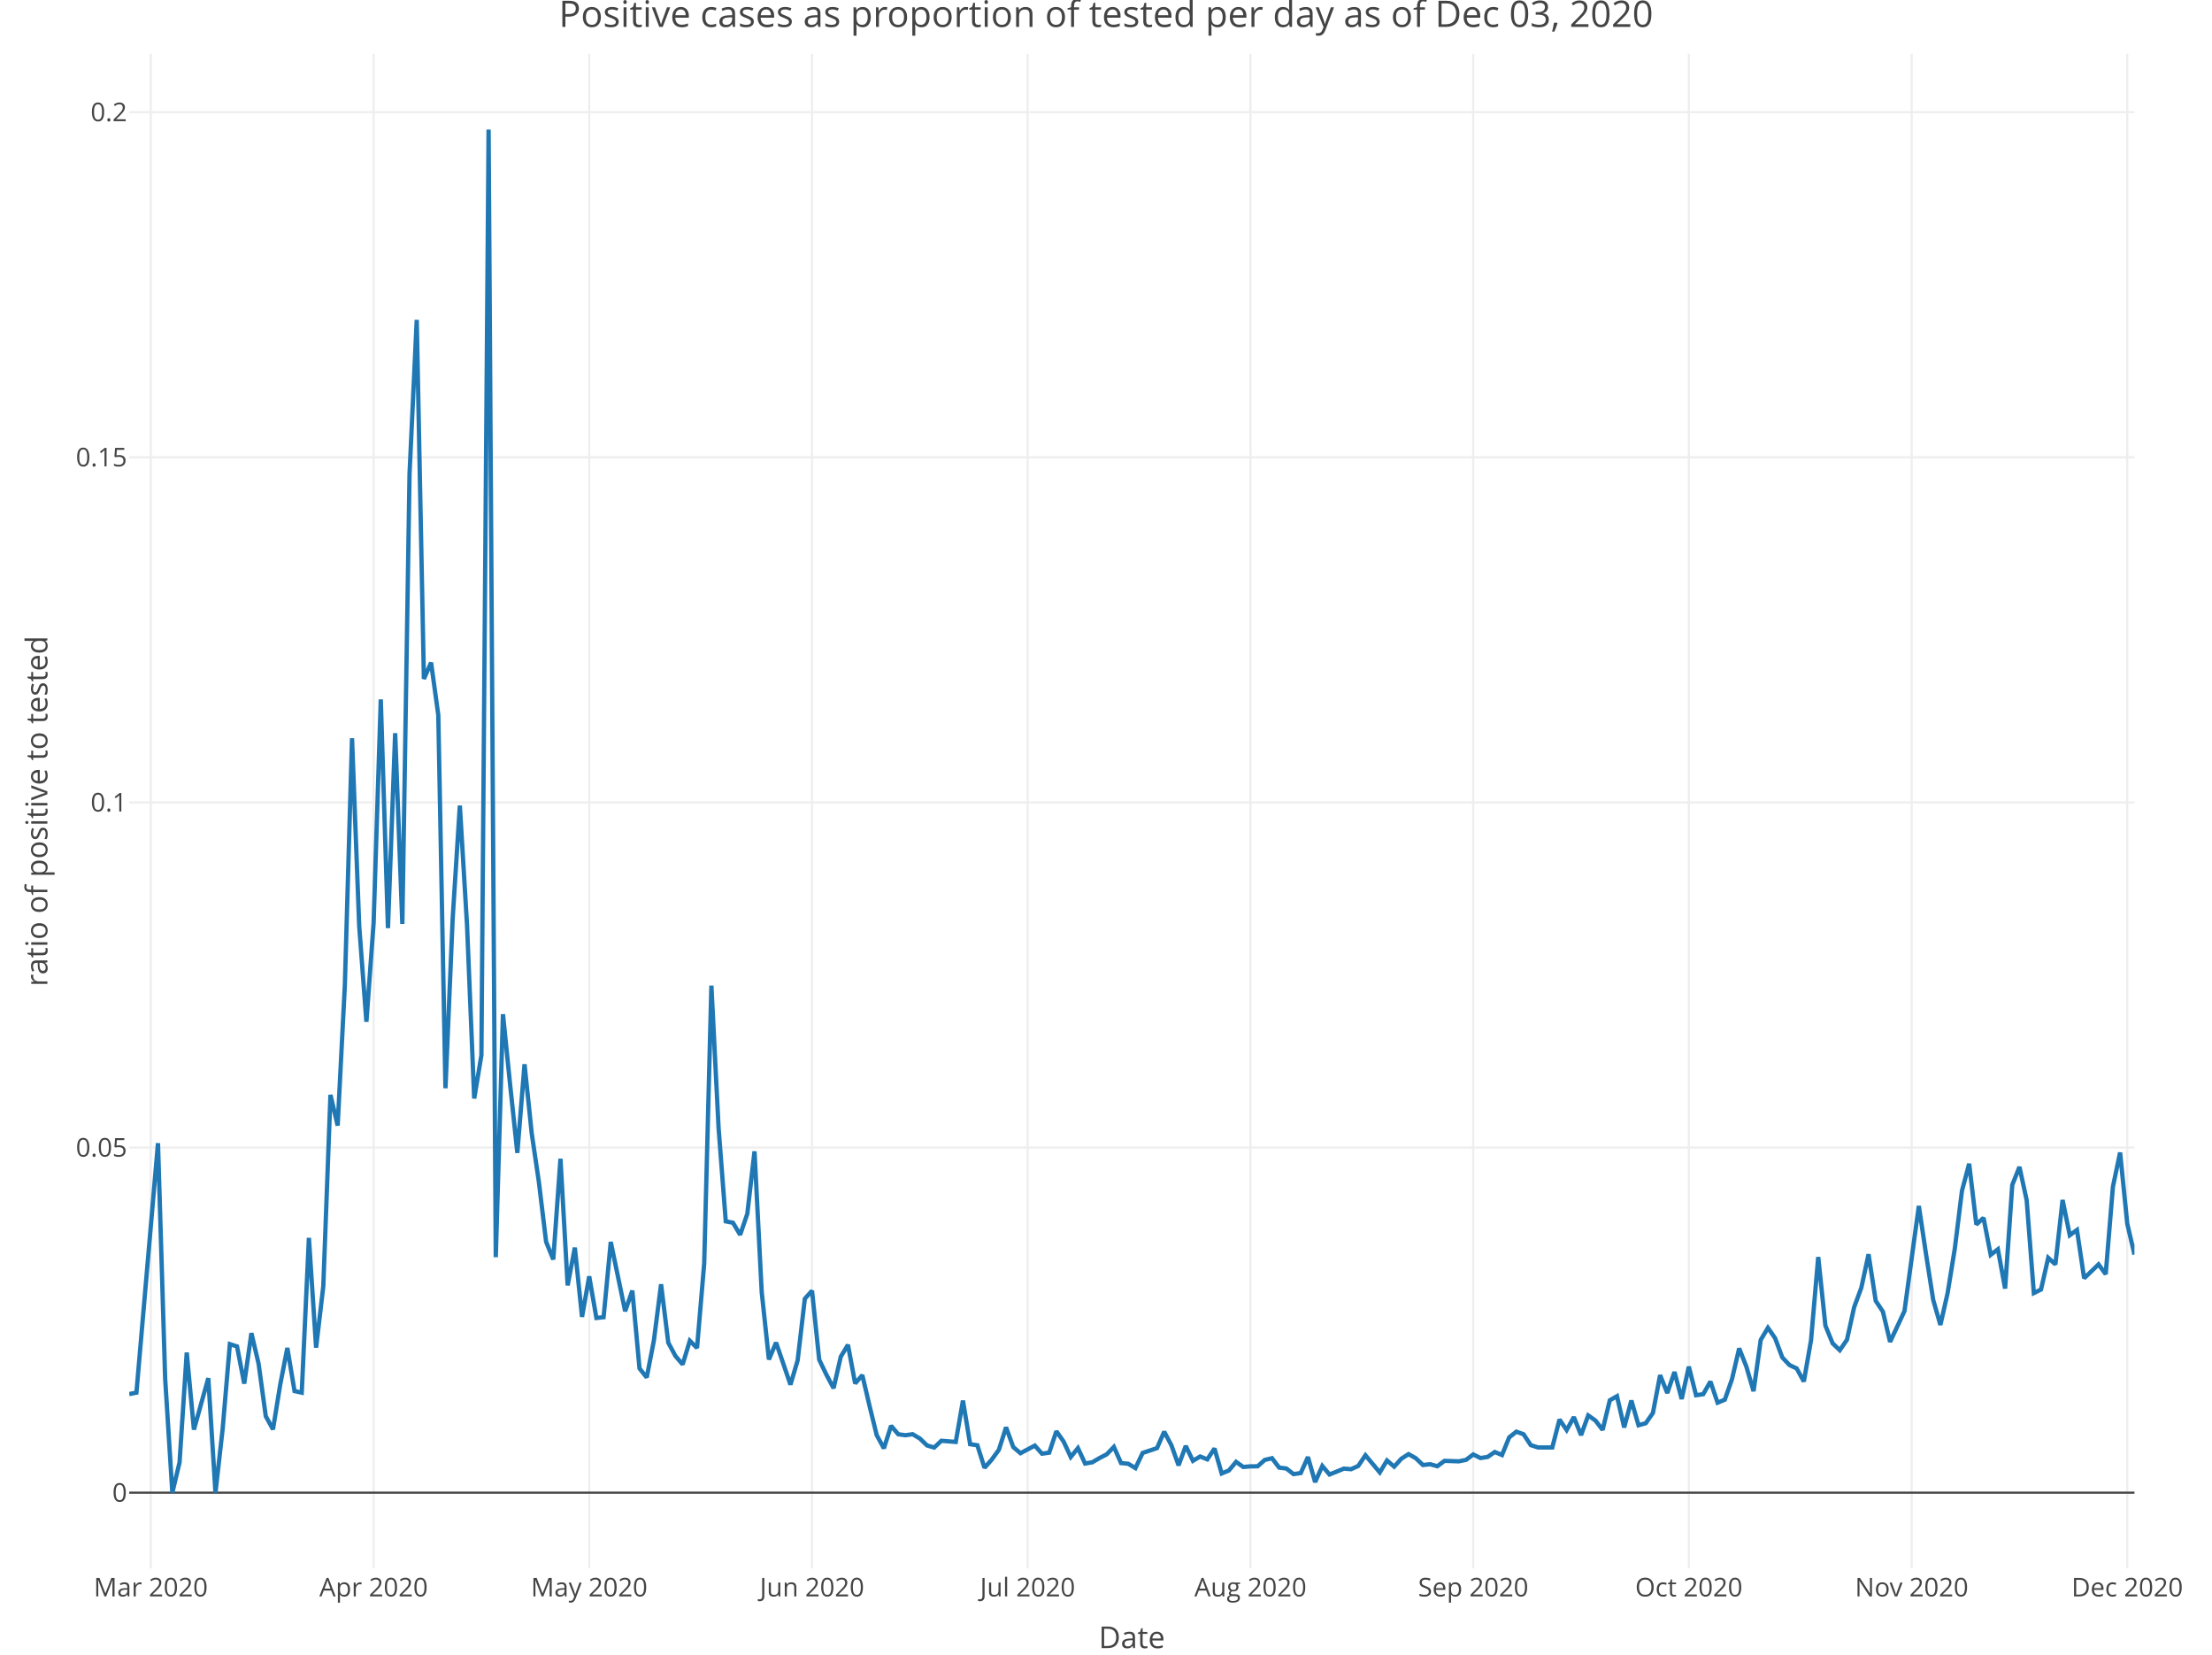
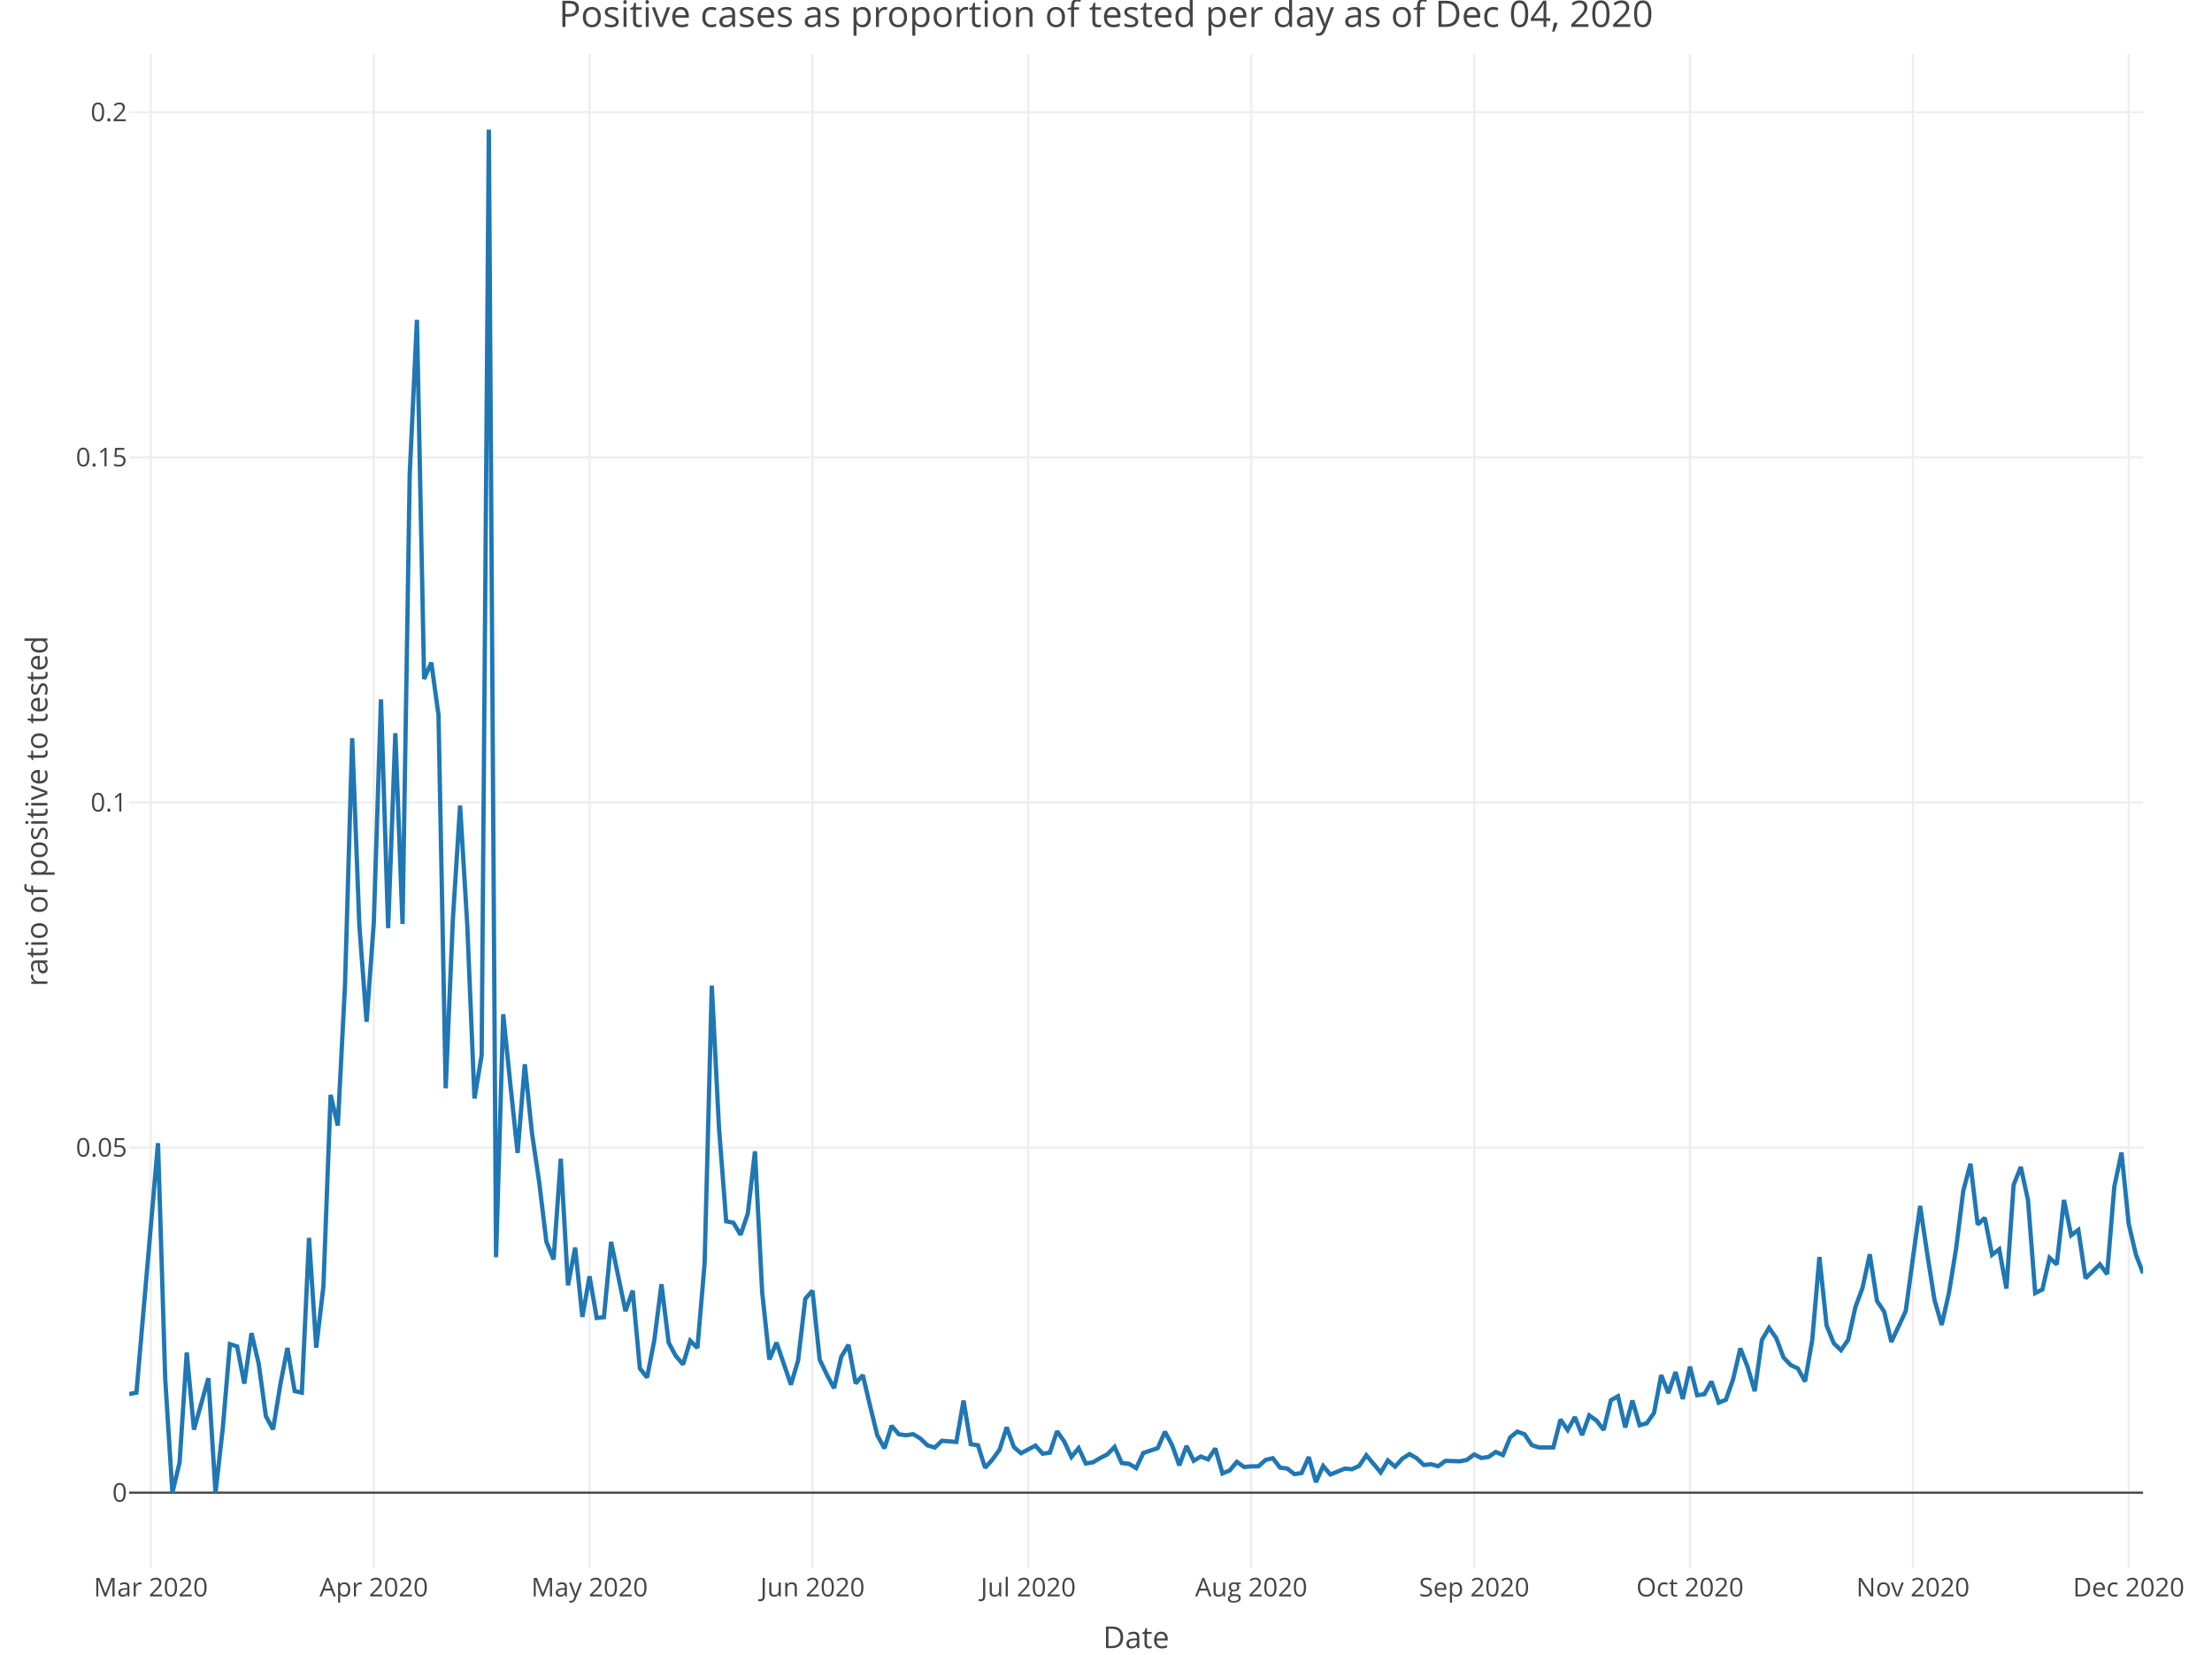
<svg xmlns="http://www.w3.org/2000/svg" class="main-svg" width="1027" height="768" style="" viewBox="0 0 1027 768">
  <rect x="0" y="0" width="1027" height="768" style="fill: rgb(255, 255, 255); fill-opacity: 1;" />
-   <defs id="defs-c41517">
+   <defs id="defs-12edce">
    <g class="clips">
-       <clipPath id="clipc41517xyplot" class="plotclip">
-         <rect width="931" height="703" />
+       <clipPath id="clip12edcexyplot" class="plotclip">
+         <rect width="935" height="703" />
      </clipPath>
-       <clipPath class="axesclip" id="clipc41517x">
-         <rect x="60" y="0" width="931" height="768" />
+       <clipPath class="axesclip" id="clip12edcex">
+         <rect x="60" y="0" width="935" height="768" />
      </clipPath>
-       <clipPath class="axesclip" id="clipc41517y">
+       <clipPath class="axesclip" id="clip12edcey">
        <rect x="0" y="25" width="1027" height="703" />
      </clipPath>
-       <clipPath class="axesclip" id="clipc41517xy">
-         <rect x="60" y="25" width="931" height="703" />
+       <clipPath class="axesclip" id="clip12edcexy">
+         <rect x="60" y="25" width="935" height="703" />
      </clipPath>
    </g>
    <g class="gradients" />
  </defs>
  <g class="bglayer" />
  <g class="layer-below">
    <g class="imagelayer" />
    <g class="shapelayer" />
  </g>
  <g class="cartesianlayer">
    <g class="subplot xy">
      <g class="layer-subplot">
        <g class="shapelayer" />
        <g class="imagelayer" />
      </g>
      <g class="gridlayer">
        <g class="x">
-           <path class="xgrid crisp" transform="translate(70.01,0)" d="M0,25v703" style="stroke: rgb(238, 238, 238); stroke-opacity: 1; stroke-width: 1px;" />
-           <path class="xgrid crisp" transform="translate(173.46,0)" d="M0,25v703" style="stroke: rgb(238, 238, 238); stroke-opacity: 1; stroke-width: 1px;" />
-           <path class="xgrid crisp" transform="translate(273.56,0)" d="M0,25v703" style="stroke: rgb(238, 238, 238); stroke-opacity: 1; stroke-width: 1px;" />
-           <path class="xgrid crisp" transform="translate(377.01,0)" d="M0,25v703" style="stroke: rgb(238, 238, 238); stroke-opacity: 1; stroke-width: 1px;" />
-           <path class="xgrid crisp" transform="translate(477.11,0)" d="M0,25v703" style="stroke: rgb(238, 238, 238); stroke-opacity: 1; stroke-width: 1px;" />
-           <path class="xgrid crisp" transform="translate(580.56,0)" d="M0,25v703" style="stroke: rgb(238, 238, 238); stroke-opacity: 1; stroke-width: 1px;" />
-           <path class="xgrid crisp" transform="translate(684,0)" d="M0,25v703" style="stroke: rgb(238, 238, 238); stroke-opacity: 1; stroke-width: 1px;" />
-           <path class="xgrid crisp" transform="translate(784.11,0)" d="M0,25v703" style="stroke: rgb(238, 238, 238); stroke-opacity: 1; stroke-width: 1px;" />
-           <path class="xgrid crisp" transform="translate(887.56,0)" d="M0,25v703" style="stroke: rgb(238, 238, 238); stroke-opacity: 1; stroke-width: 1px;" />
-           <path class="xgrid crisp" transform="translate(987.66,0)" d="M0,25v703" style="stroke: rgb(238, 238, 238); stroke-opacity: 1; stroke-width: 1px;" />
+           <path class="xgrid crisp" transform="translate(70.02,0)" d="M0,25v703" style="stroke: rgb(238, 238, 238); stroke-opacity: 1; stroke-width: 1px;" />
+           <path class="xgrid crisp" transform="translate(173.54,0)" d="M0,25v703" style="stroke: rgb(238, 238, 238); stroke-opacity: 1; stroke-width: 1px;" />
+           <path class="xgrid crisp" transform="translate(273.71,0)" d="M0,25v703" style="stroke: rgb(238, 238, 238); stroke-opacity: 1; stroke-width: 1px;" />
+           <path class="xgrid crisp" transform="translate(377.23,0)" d="M0,25v703" style="stroke: rgb(238, 238, 238); stroke-opacity: 1; stroke-width: 1px;" />
+           <path class="xgrid crisp" transform="translate(477.41,0)" d="M0,25v703" style="stroke: rgb(238, 238, 238); stroke-opacity: 1; stroke-width: 1px;" />
+           <path class="xgrid crisp" transform="translate(580.93,0)" d="M0,25v703" style="stroke: rgb(238, 238, 238); stroke-opacity: 1; stroke-width: 1px;" />
+           <path class="xgrid crisp" transform="translate(684.45,0)" d="M0,25v703" style="stroke: rgb(238, 238, 238); stroke-opacity: 1; stroke-width: 1px;" />
+           <path class="xgrid crisp" transform="translate(784.63,0)" d="M0,25v703" style="stroke: rgb(238, 238, 238); stroke-opacity: 1; stroke-width: 1px;" />
+           <path class="xgrid crisp" transform="translate(888.14,0)" d="M0,25v703" style="stroke: rgb(238, 238, 238); stroke-opacity: 1; stroke-width: 1px;" />
+           <path class="xgrid crisp" transform="translate(988.32,0)" d="M0,25v703" style="stroke: rgb(238, 238, 238); stroke-opacity: 1; stroke-width: 1px;" />
        </g>
        <g class="y">
-           <path class="ygrid crisp" transform="translate(0,532.65)" d="M60,0h931" style="stroke: rgb(238, 238, 238); stroke-opacity: 1; stroke-width: 1px;" />
-           <path class="ygrid crisp" transform="translate(0,372.46)" d="M60,0h931" style="stroke: rgb(238, 238, 238); stroke-opacity: 1; stroke-width: 1px;" />
-           <path class="ygrid crisp" transform="translate(0,212.26)" d="M60,0h931" style="stroke: rgb(238, 238, 238); stroke-opacity: 1; stroke-width: 1px;" />
-           <path class="ygrid crisp" transform="translate(0,52.06)" d="M60,0h931" style="stroke: rgb(238, 238, 238); stroke-opacity: 1; stroke-width: 1px;" />
+           <path class="ygrid crisp" transform="translate(0,532.65)" d="M60,0h935" style="stroke: rgb(238, 238, 238); stroke-opacity: 1; stroke-width: 1px;" />
+           <path class="ygrid crisp" transform="translate(0,372.46)" d="M60,0h935" style="stroke: rgb(238, 238, 238); stroke-opacity: 1; stroke-width: 1px;" />
+           <path class="ygrid crisp" transform="translate(0,212.26)" d="M60,0h935" style="stroke: rgb(238, 238, 238); stroke-opacity: 1; stroke-width: 1px;" />
+           <path class="ygrid crisp" transform="translate(0,52.06)" d="M60,0h935" style="stroke: rgb(238, 238, 238); stroke-opacity: 1; stroke-width: 1px;" />
        </g>
      </g>
      <g class="zerolinelayer">
-         <path class="yzl zl crisp" transform="translate(0,692.85)" d="M60,0h931" style="stroke: rgb(68, 68, 68); stroke-opacity: 1; stroke-width: 1px;" />
+         <path class="yzl zl crisp" transform="translate(0,692.85)" d="M60,0h935" style="stroke: rgb(68, 68, 68); stroke-opacity: 1; stroke-width: 1px;" />
      </g>
      <path class="xlines-below" />
      <path class="ylines-below" />
      <g class="overlines-below" />
      <g class="xaxislayer-below" />
      <g class="yaxislayer-below" />
      <g class="overaxes-below" />
-       <g class="plot" transform="translate(60, 25)" clip-path="url('#clipc41517xyplot')">
+       <g class="plot" transform="translate(60, 25)" clip-path="url('#clip12edcexyplot')">
        <g class="scatterlayer mlayer">
-           <g class="trace scatter trace21b3f3" style="stroke-miterlimit: 2; opacity: 1;">
+           <g class="trace scatter trace730927" style="stroke-miterlimit: 2; opacity: 1;">
            <g class="fills" />
            <g class="errorbars" />
            <g class="lines">
-               <path class="js-line" d="M0,622.08L3.34,621.42L13.35,505.63L16.68,614.89L20.02,667.85L23.36,653.8L26.7,602.8L30.03,638.59L36.71,614.7L40.04,667.85L43.38,638.18L46.72,598.9L50.05,599.97L53.39,617.23L56.73,593.79L60.06,608L63.4,632.36L66.74,638.47L70.08,617.81L73.41,600.66L76.75,620.7L80.09,621.42L83.42,549.58L86.76,600.54L90.1,572.07L93.43,483.2L96.77,497.46L100.11,432.27L103.44,317.67L106.78,404.9L110.12,449.29L113.46,403.44L116.79,299.64L120.13,405.8L123.47,315.31L126.8,403.85L130.14,194.99L133.48,123.47L136.81,290.13L140.15,282.57L143.49,306.88L146.82,480.13L150.16,401.54L153.5,348.91L156.84,404.5L160.17,484.89L163.51,464.79L166.85,35.15L170.18,558.54L173.52,445.78L176.86,478.64L180.19,510.14L183.53,468.98L186.87,501.07L190.2,523.68L193.54,551.37L196.88,559.61L200.22,512.85L203.55,571.63L206.89,554.1L210.23,586.26L213.56,567.44L216.9,586.75L220.24,586.4L223.57,551.47L230.25,583.63L233.58,574.06L236.92,610.19L240.26,614.38L243.59,597.21L246.93,571.12L250.27,598.21L253.61,604.43L256.94,608.32L260.28,597.34L263.62,600.68L266.95,561.46L270.29,432.5L273.63,498.58L276.96,541.9L280.3,542.55L283.64,548.15L286.97,538.38L290.31,509.42L293.65,574.73L296.99,606.03L300.32,598.19L307,617.71L310.33,606.46L313.67,577.83L317.01,574.11L320.34,606.1L323.68,613.07L327.02,619.36L330.35,604.76L333.69,599.22L337.03,617.15L340.37,613.3L343.7,627.52L347.04,641.13L350.38,647.27L353.71,636.81L357.05,640.74L360.39,641.19L363.72,640.71L367.06,642.7L370.4,645.92L373.73,646.9L377.07,643.75L383.75,644.3L387.08,625.1L390.42,645.35L393.76,645.84L397.09,656.3L400.43,652.54L403.77,647.93L407.1,637.5L410.44,646.68L413.78,649.53L420.45,646L423.79,649.76L427.13,649.27L430.46,639.33L433.8,644.1L437.14,651.29L440.47,647.16L443.81,654.33L447.15,653.74L450.48,651.78L453.82,650.06L457.16,646.61L460.49,654.1L463.83,654.43L467.17,656.44L470.51,649.41L477.18,647.17L480.52,639.54L483.85,645.81L487.19,655.16L490.53,646.16L493.86,653.06L497.2,651.06L500.54,652.39L503.87,647.33L507.21,658.93L510.55,657.55L513.89,653.55L517.22,655.91L520.56,655.64L523.9,655.6L527.23,652.64L530.57,651.86L533.91,656.22L537.24,656.63L540.58,659.23L543.92,658.74L547.25,651.31L550.59,662.95L553.93,655.46L557.27,659.41L560.6,658.07L563.94,656.69L567.28,656.95L570.61,655.44L573.95,650.49L580.62,658.45L583.96,652.9L587.3,655.77L590.63,652.09L593.97,649.95L597.31,651.84L600.65,655.01L603.98,654.64L607.32,655.57L610.66,653.08L617.33,653.3L620.67,652.61L624,650.1L627.34,651.77L630.68,651.26L634.01,648.97L637.35,650.37L640.69,642.19L644.03,639.53L647.36,640.73L650.7,645.77L654.04,646.85L660.71,646.86L664.05,633.9L667.38,638.78L670.72,632.76L674.06,641.13L677.39,631.99L680.73,634.36L684.07,638.71L687.41,624.97L690.74,623.07L694.08,637.56L697.42,625.07L700.75,636.55L704.09,635.62L707.43,630.84L710.76,613.3L714.1,621.6L717.44,611.84L720.77,624.37L724.11,609.35L727.45,622.62L730.78,622.13L734.12,616.26L737.46,626.08L740.8,624.69L744.13,615.19L747.47,600.87L750.81,609.34L754.14,620.74L757.48,596.96L760.82,591.32L764.15,596.12L767.49,605.07L770.83,608.61L774.16,610.18L777.5,616.24L780.84,597.06L784.18,558.47L787.51,590.32L790.85,598.51L794.19,601.72L797.52,596.88L800.86,581.74L804.2,572.69L807.53,557.19L810.87,578.81L814.21,583.84L817.54,597.85L824.22,583.55L827.56,559.02L830.89,534.77L834.23,557.15L837.57,578.42L840.9,589.98L844.24,575.25L847.58,554.62L850.91,527.74L854.25,515.16L857.59,543.38L860.92,540.29L864.26,557.44L867.6,554.88L870.94,573.11L874.27,525L877.61,516.66L880.95,532.08L884.28,575.19L887.62,573.54L890.96,558.83L894.29,561.9L897.63,531.98L900.97,548.35L904.3,545.91L907.64,568.32L914.32,561.88L917.65,566.43L920.99,525.89L924.33,509.97L927.66,543.03L931,557.32" style="vector-effect: non-scaling-stroke; fill: none; stroke: rgb(31, 119, 180); stroke-opacity: 1; stroke-width: 2px; opacity: 1;" />
+               <path class="js-line" d="M0,622.08L3.34,621.42L13.36,505.63L16.7,614.89L20.04,667.85L23.38,653.8L26.71,602.8L30.05,638.59L36.73,614.7L40.07,667.85L43.41,638.18L46.75,598.9L50.09,599.97L53.43,617.23L56.77,593.79L60.11,608L63.45,632.36L66.79,638.47L70.13,617.81L73.46,600.66L76.8,620.7L80.14,621.42L83.48,549.58L86.82,600.54L90.16,572.07L93.5,483.2L96.84,497.46L100.18,432.27L103.52,317.67L106.86,404.9L110.2,449.29L113.54,403.44L116.88,299.64L120.21,405.8L123.55,315.31L126.89,403.85L130.23,194.99L133.57,123.47L136.91,290.13L140.25,282.57L143.59,306.88L146.93,480.13L150.27,401.54L153.61,348.91L156.95,404.5L160.29,484.89L163.63,464.79L166.96,35.15L170.3,558.54L173.64,445.78L176.98,478.64L180.32,510.14L183.66,468.98L187,501.07L190.34,523.68L193.68,551.37L197.02,559.61L200.36,512.85L203.7,571.63L207.04,554.1L210.38,586.26L213.71,567.44L217.05,586.75L220.39,586.4L223.73,551.47L230.41,583.63L233.75,574.06L237.09,610.19L240.43,614.38L243.77,597.21L247.11,571.12L250.45,598.21L253.79,604.43L257.13,608.32L260.46,597.34L263.8,600.68L267.14,561.46L270.48,432.5L273.82,498.58L277.16,541.9L280.5,542.55L283.84,548.15L287.18,538.38L290.52,509.42L293.86,574.73L297.2,606.03L300.54,598.19L307.21,617.71L310.55,606.46L313.89,577.83L317.23,574.11L320.57,606.1L323.91,613.07L327.25,619.36L330.59,604.76L333.93,599.22L337.27,617.15L340.61,613.3L343.95,627.52L347.29,641.13L350.63,647.27L353.96,636.81L357.3,640.74L360.64,641.19L363.98,640.71L367.32,642.7L370.66,645.92L374,646.9L377.34,643.75L384.02,644.3L387.36,625.1L390.7,645.35L394.04,645.84L397.38,656.3L400.71,652.54L404.05,647.93L407.39,637.5L410.73,646.68L414.07,649.53L420.75,646L424.09,649.76L427.43,649.27L430.77,639.33L434.11,644.1L437.45,651.29L440.79,647.16L444.13,654.33L447.46,653.74L450.8,651.78L454.14,650.06L457.48,646.61L460.82,654.1L464.16,654.43L467.5,656.44L470.84,649.41L477.52,647.17L480.86,639.54L484.2,645.81L487.54,655.16L490.88,646.16L494.21,653.06L497.55,651.06L500.89,652.39L504.23,647.33L507.57,658.93L510.91,657.55L514.25,653.55L517.59,655.91L520.93,655.64L524.27,655.6L527.61,652.64L530.95,651.86L534.29,656.22L537.63,656.63L540.96,659.23L544.3,658.74L547.64,651.31L550.98,662.95L554.32,655.46L557.66,659.41L561,658.07L564.34,656.69L567.68,656.95L571.02,655.44L574.36,650.49L581.04,658.45L584.38,652.9L587.71,655.77L591.05,652.09L594.39,649.95L597.73,651.84L601.07,655.01L604.41,654.64L607.75,655.57L611.09,653.08L617.77,653.3L621.11,652.61L624.45,650.1L627.79,651.77L631.13,651.26L634.46,648.97L637.8,650.37L641.14,642.19L644.48,639.53L647.82,640.73L651.16,645.77L654.5,646.85L661.18,646.86L664.52,633.9L667.86,638.78L671.2,632.76L674.54,641.13L677.88,631.99L681.21,634.36L684.55,638.71L687.89,624.97L691.23,623.07L694.57,637.56L697.91,625.07L701.25,636.55L704.59,635.62L707.93,630.84L711.27,613.3L714.61,621.6L717.95,611.84L721.29,624.37L724.63,609.35L727.96,622.62L731.3,622.13L734.64,616.26L737.98,626.08L741.32,624.69L744.66,615.19L748,600.87L751.34,609.34L754.68,620.74L758.02,596.96L761.36,591.32L764.7,596.12L768.04,605.07L771.38,608.61L774.71,610.18L778.05,616.24L781.39,597.06L784.73,558.47L788.07,590.32L791.41,598.51L794.75,601.72L798.09,596.88L801.43,581.74L804.77,572.69L808.11,557.19L811.45,578.81L814.79,583.84L818.13,597.85L824.8,583.55L828.14,559.02L831.48,534.77L834.82,557.15L838.16,578.42L841.5,589.98L844.84,575.25L848.18,554.62L851.52,527.74L854.86,515.16L858.2,543.38L861.54,540.29L864.88,557.44L868.21,554.88L871.55,573.11L874.89,525L878.23,516.66L881.57,532.08L884.91,575.19L888.25,573.54L891.59,558.83L894.93,561.9L898.27,531.98L901.61,548.35L904.95,545.91L908.29,568.32L914.96,561.88L918.3,566.43L921.64,525.89L924.98,509.97L928.32,543.03L931.66,557.32L935,566.01" style="vector-effect: non-scaling-stroke; fill: none; stroke: rgb(31, 119, 180); stroke-opacity: 1; stroke-width: 2px; opacity: 1;" />
            </g>
            <g class="points" />
            <g class="text" />
          </g>
        </g>
      </g>
      <g class="overplot" />
      <path class="xlines-above crisp" d="M0,0" style="fill: none;" />
      <path class="ylines-above crisp" d="M0,0" style="fill: none;" />
      <g class="overlines-above" />
      <g class="xaxislayer-above">
        <g class="xtick">
-           <text text-anchor="middle" x="0" y="741" transform="translate(70.01,0)" style="font-family: 'Open Sans', verdana, arial, sans-serif; font-size: 12px; fill: rgb(68, 68, 68); fill-opacity: 1; white-space: pre;">Mar 2020</text>
+           <text text-anchor="middle" x="0" y="741" transform="translate(70.02,0)" style="font-family: 'Open Sans', verdana, arial, sans-serif; font-size: 12px; fill: rgb(68, 68, 68); fill-opacity: 1; white-space: pre;">Mar 2020</text>
        </g>
        <g class="xtick">
-           <text text-anchor="middle" x="0" y="741" transform="translate(173.46,0)" style="font-family: 'Open Sans', verdana, arial, sans-serif; font-size: 12px; fill: rgb(68, 68, 68); fill-opacity: 1; white-space: pre;">Apr 2020</text>
+           <text text-anchor="middle" x="0" y="741" transform="translate(173.54,0)" style="font-family: 'Open Sans', verdana, arial, sans-serif; font-size: 12px; fill: rgb(68, 68, 68); fill-opacity: 1; white-space: pre;">Apr 2020</text>
        </g>
        <g class="xtick">
-           <text text-anchor="middle" x="0" y="741" transform="translate(273.56,0)" style="font-family: 'Open Sans', verdana, arial, sans-serif; font-size: 12px; fill: rgb(68, 68, 68); fill-opacity: 1; white-space: pre;">May 2020</text>
+           <text text-anchor="middle" x="0" y="741" transform="translate(273.71,0)" style="font-family: 'Open Sans', verdana, arial, sans-serif; font-size: 12px; fill: rgb(68, 68, 68); fill-opacity: 1; white-space: pre;">May 2020</text>
        </g>
        <g class="xtick">
-           <text text-anchor="middle" x="0" y="741" transform="translate(377.01,0)" style="font-family: 'Open Sans', verdana, arial, sans-serif; font-size: 12px; fill: rgb(68, 68, 68); fill-opacity: 1; white-space: pre;">Jun 2020</text>
+           <text text-anchor="middle" x="0" y="741" transform="translate(377.23,0)" style="font-family: 'Open Sans', verdana, arial, sans-serif; font-size: 12px; fill: rgb(68, 68, 68); fill-opacity: 1; white-space: pre;">Jun 2020</text>
        </g>
        <g class="xtick">
-           <text text-anchor="middle" x="0" y="741" transform="translate(477.11,0)" style="font-family: 'Open Sans', verdana, arial, sans-serif; font-size: 12px; fill: rgb(68, 68, 68); fill-opacity: 1; white-space: pre;">Jul 2020</text>
+           <text text-anchor="middle" x="0" y="741" transform="translate(477.41,0)" style="font-family: 'Open Sans', verdana, arial, sans-serif; font-size: 12px; fill: rgb(68, 68, 68); fill-opacity: 1; white-space: pre;">Jul 2020</text>
        </g>
        <g class="xtick">
-           <text text-anchor="middle" x="0" y="741" transform="translate(580.56,0)" style="font-family: 'Open Sans', verdana, arial, sans-serif; font-size: 12px; fill: rgb(68, 68, 68); fill-opacity: 1; white-space: pre;">Aug 2020</text>
+           <text text-anchor="middle" x="0" y="741" transform="translate(580.93,0)" style="font-family: 'Open Sans', verdana, arial, sans-serif; font-size: 12px; fill: rgb(68, 68, 68); fill-opacity: 1; white-space: pre;">Aug 2020</text>
        </g>
        <g class="xtick">
-           <text text-anchor="middle" x="0" y="741" transform="translate(684,0)" style="font-family: 'Open Sans', verdana, arial, sans-serif; font-size: 12px; fill: rgb(68, 68, 68); fill-opacity: 1; white-space: pre;">Sep 2020</text>
+           <text text-anchor="middle" x="0" y="741" transform="translate(684.45,0)" style="font-family: 'Open Sans', verdana, arial, sans-serif; font-size: 12px; fill: rgb(68, 68, 68); fill-opacity: 1; white-space: pre;">Sep 2020</text>
        </g>
        <g class="xtick">
-           <text text-anchor="middle" x="0" y="741" transform="translate(784.11,0)" style="font-family: 'Open Sans', verdana, arial, sans-serif; font-size: 12px; fill: rgb(68, 68, 68); fill-opacity: 1; white-space: pre;">Oct 2020</text>
+           <text text-anchor="middle" x="0" y="741" transform="translate(784.63,0)" style="font-family: 'Open Sans', verdana, arial, sans-serif; font-size: 12px; fill: rgb(68, 68, 68); fill-opacity: 1; white-space: pre;">Oct 2020</text>
        </g>
        <g class="xtick">
-           <text text-anchor="middle" x="0" y="741" transform="translate(887.56,0)" style="font-family: 'Open Sans', verdana, arial, sans-serif; font-size: 12px; fill: rgb(68, 68, 68); fill-opacity: 1; white-space: pre;">Nov 2020</text>
+           <text text-anchor="middle" x="0" y="741" transform="translate(888.14,0)" style="font-family: 'Open Sans', verdana, arial, sans-serif; font-size: 12px; fill: rgb(68, 68, 68); fill-opacity: 1; white-space: pre;">Nov 2020</text>
        </g>
        <g class="xtick">
-           <text text-anchor="middle" x="0" y="741" transform="translate(987.66,0)" style="font-family: 'Open Sans', verdana, arial, sans-serif; font-size: 12px; fill: rgb(68, 68, 68); fill-opacity: 1; white-space: pre;">Dec 2020</text>
+           <text text-anchor="middle" x="0" y="741" transform="translate(988.32,0)" style="font-family: 'Open Sans', verdana, arial, sans-serif; font-size: 12px; fill: rgb(68, 68, 68); fill-opacity: 1; white-space: pre;">Dec 2020</text>
        </g>
      </g>
      <g class="yaxislayer-above">
        <g class="ytick">
          <text text-anchor="end" x="59" y="4.2" transform="translate(0,692.85)" style="font-family: 'Open Sans', verdana, arial, sans-serif; font-size: 12px; fill: rgb(68, 68, 68); fill-opacity: 1; white-space: pre;">0</text>
        </g>
        <g class="ytick">
          <text text-anchor="end" x="59" y="4.2" transform="translate(0,532.65)" style="font-family: 'Open Sans', verdana, arial, sans-serif; font-size: 12px; fill: rgb(68, 68, 68); fill-opacity: 1; white-space: pre;">0.05</text>
        </g>
        <g class="ytick">
          <text text-anchor="end" x="59" y="4.2" transform="translate(0,372.46)" style="font-family: 'Open Sans', verdana, arial, sans-serif; font-size: 12px; fill: rgb(68, 68, 68); fill-opacity: 1; white-space: pre;">0.1</text>
        </g>
        <g class="ytick">
          <text text-anchor="end" x="59" y="4.2" transform="translate(0,212.26)" style="font-family: 'Open Sans', verdana, arial, sans-serif; font-size: 12px; fill: rgb(68, 68, 68); fill-opacity: 1; white-space: pre;">0.15</text>
        </g>
        <g class="ytick">
          <text text-anchor="end" x="59" y="4.2" transform="translate(0,52.06)" style="font-family: 'Open Sans', verdana, arial, sans-serif; font-size: 12px; fill: rgb(68, 68, 68); fill-opacity: 1; white-space: pre;">0.2</text>
        </g>
      </g>
      <g class="overaxes-above" />
    </g>
  </g>
  <g class="polarlayer" />
  <g class="ternarylayer" />
  <g class="geolayer" />
  <g class="funnelarealayer" />
  <g class="pielayer" />
  <g class="treemaplayer" />
  <g class="sunburstlayer" />
  <g class="glimages" />
-   <defs id="topdefs-c41517">
+   <defs id="topdefs-12edce">
    <g class="clips" />
  </defs>
  <g class="layer-above">
    <g class="imagelayer" />
    <g class="shapelayer" />
  </g>
  <g class="infolayer">
    <g class="g-gtitle">
-       <text class="gtitle" x="513.5" y="12.5" text-anchor="middle" dy="0em" style="font-family: 'Open Sans', verdana, arial, sans-serif; font-size: 17px; fill: rgb(68, 68, 68); opacity: 1; font-weight: normal; white-space: pre;">Positive cases as proportion of tested per day as of Dec 03, 2020</text>
+       <text class="gtitle" x="513.5" y="12.5" text-anchor="middle" dy="0em" style="font-family: 'Open Sans', verdana, arial, sans-serif; font-size: 17px; fill: rgb(68, 68, 68); opacity: 1; font-weight: normal; white-space: pre;">Positive cases as proportion of tested per day as of Dec 04, 2020</text>
    </g>
    <g class="g-xtitle" transform="translate(0,-15)">
-       <text class="xtitle" x="525.5" y="780" text-anchor="middle" style="font-family: 'Open Sans', verdana, arial, sans-serif; font-size: 14px; fill: rgb(68, 68, 68); opacity: 1; font-weight: normal; white-space: pre;">Date</text>
+       <text class="xtitle" x="527.5" y="780" text-anchor="middle" style="font-family: 'Open Sans', verdana, arial, sans-serif; font-size: 14px; fill: rgb(68, 68, 68); opacity: 1; font-weight: normal; white-space: pre;">Date</text>
    </g>
    <g class="g-ytitle">
      <text class="ytitle" transform="rotate(-90,22,376.5)" x="22" y="376.5" text-anchor="middle" style="font-family: 'Open Sans', verdana, arial, sans-serif; font-size: 14px; fill: rgb(68, 68, 68); opacity: 1; font-weight: normal; white-space: pre;">ratio of positive to tested</text>
    </g>
  </g>
</svg>
